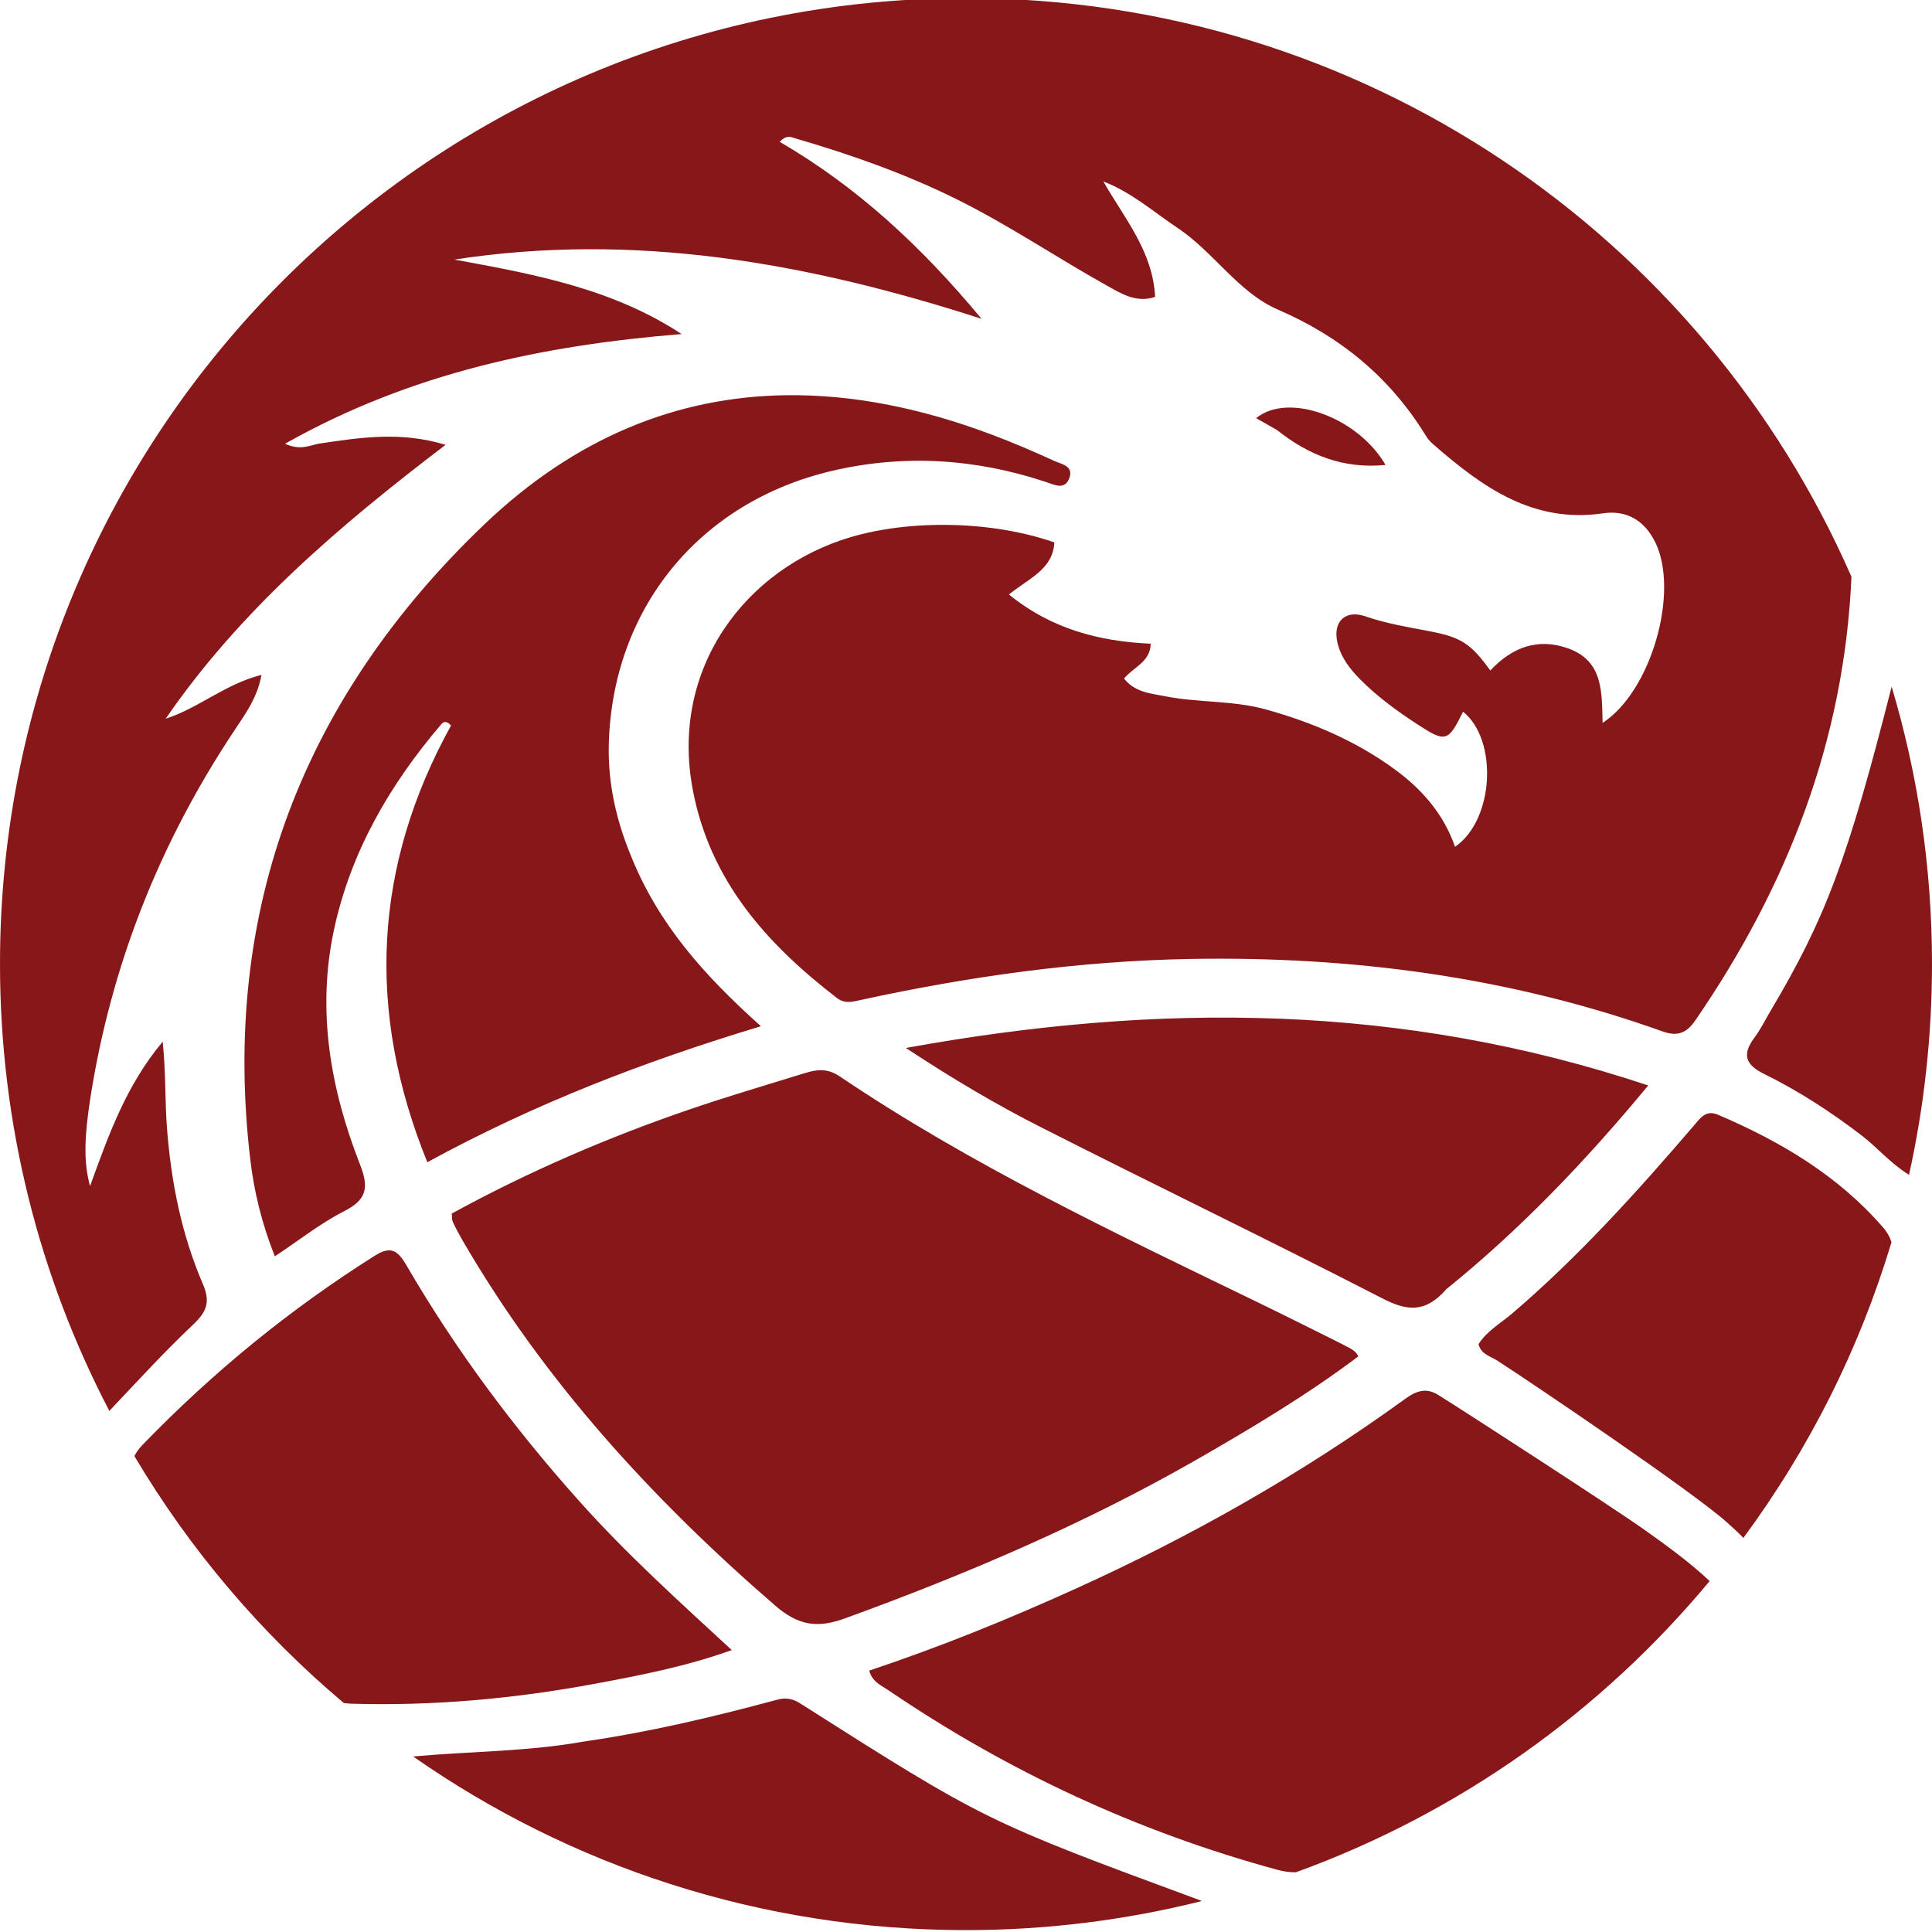
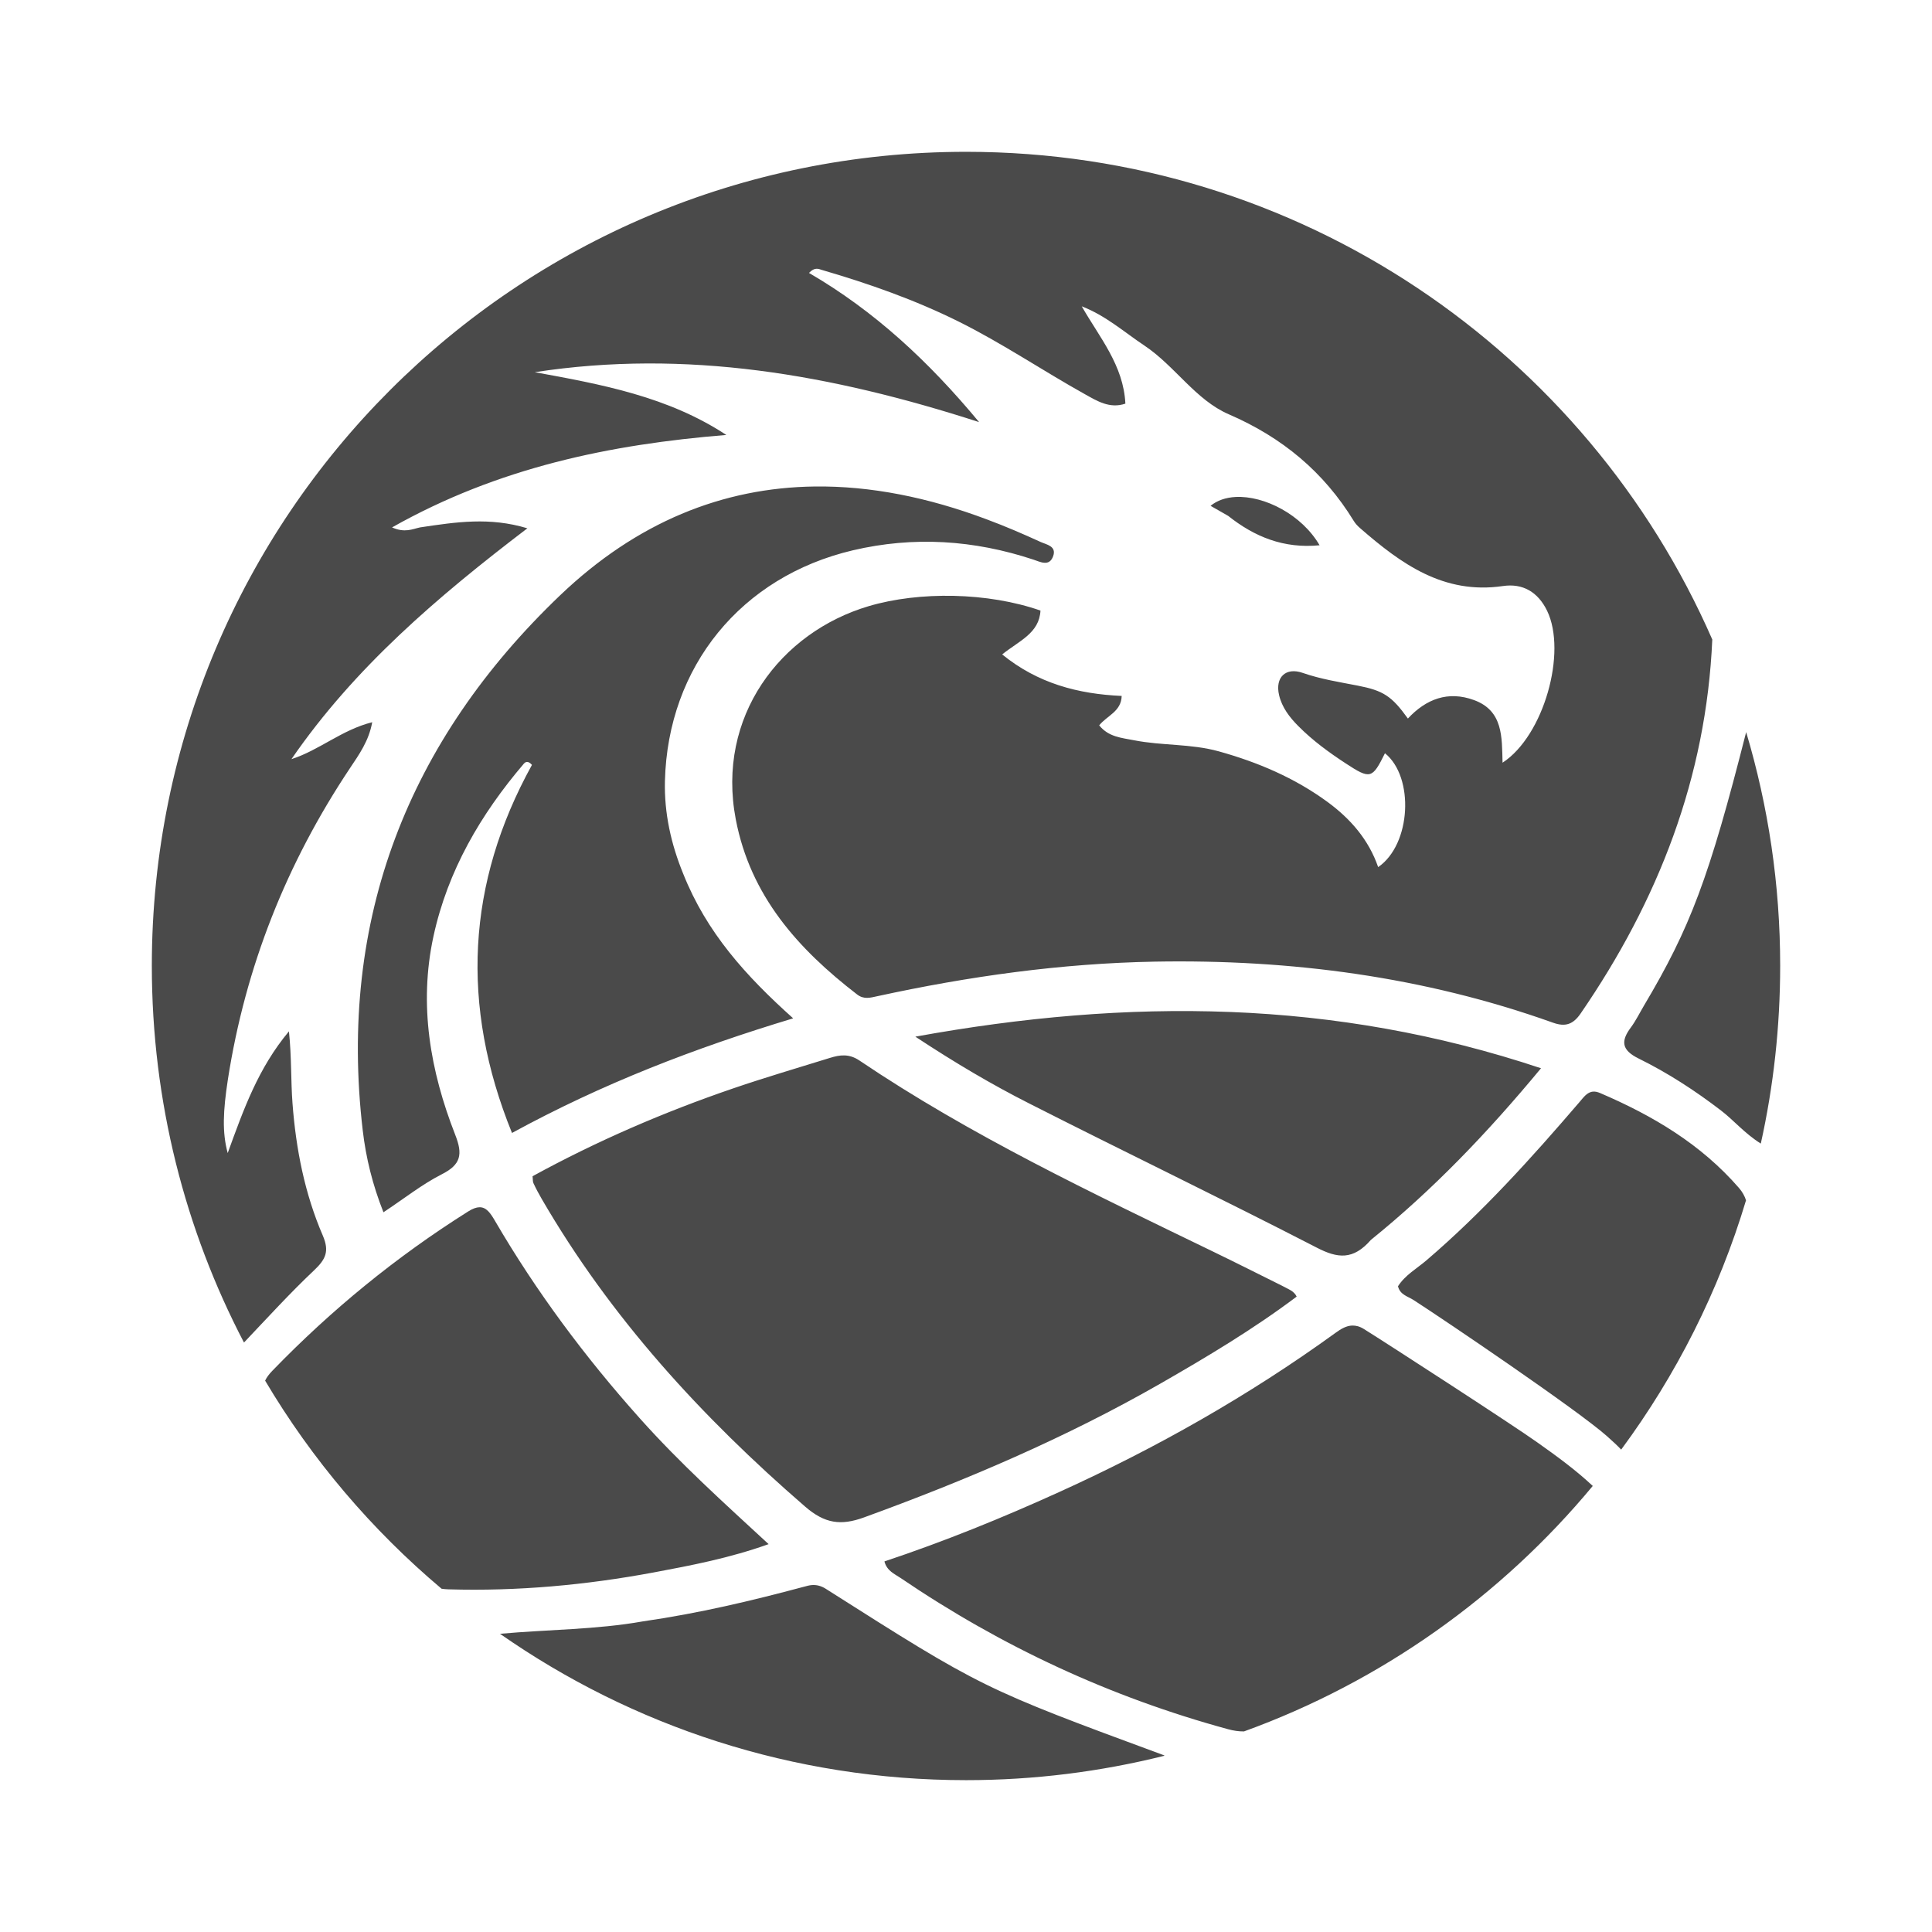
- <svg xmlns="http://www.w3.org/2000/svg" viewBox="0 0 214.5 209.917" width="22" height="22" version="1.1" id="svg2" xml:space="preserve">
-   <defs id="defs2" />
-   <style id="style1">
- 		.s0 { fill: #888888 } 
- 		.s1 { fill: #cc0000 } 
- 	</style>
-   <path id="path11" style="baseline-shift:baseline;display:inline;overflow:visible;vector-effect:none;fill:#88171a;fill-opacity:1;stroke-width:1.007;stroke-linecap:round;stroke-linejoin:round;paint-order:markers fill stroke;enable-background:accumulate;stop-color:#000000" d="M 107.26,-2.5 C 47.977,-2.5 1.5367432e-7,45.435 1.5367432e-7,104.721 1.5367432e-7,122.631 4.393,139.52 12.139,154.353 c 3.133,-3.301 6.069,-6.527 9.235,-9.514 1.521,-1.439 2.043,-2.495 1.15,-4.572 -2.384,-5.531 -3.542,-11.397 -3.994,-17.432 -0.226,-2.992 -0.108,-6.021 -0.468,-9.475 -4.058,4.863 -5.96,10.243 -8.066,16.032 -0.75,-2.735 -0.607,-5.567 0.019,-9.67 2.312,-14.877 7.732,-28.501 16.074,-41.013 1.192,-1.789 2.5,-3.592 2.942,-6.07 -3.997,0.997 -6.96,3.682 -10.638,4.864 8.301,-12.06 19.241,-21.393 31.077,-30.409 -4.962,-1.501 -9.347,-0.836 -14.145,-0.117 -0.997,0.216 -1.998,0.751 -3.682,0 C 45.656,39.07 60.378,36.041 75.676,34.797 67.991,29.738 59.229,28.132 50.444,26.528 70.376,23.464 89.536,26.822 108.974,33.104 102.296,25.064 95.188,18.471 86.568,13.454 c 0.771,-0.812 1.263,-0.523 1.715,-0.389 6.164,1.799 12.21,3.922 17.984,6.79 5.753,2.858 11.069,6.466 16.678,9.592 1.572,0.874 3.235,1.925 5.3,1.226 -0.247,-5.069 -3.416,-8.729 -5.748,-12.821 3.164,1.223 5.59,3.397 8.261,5.175 4.007,2.673 6.729,7.155 11.106,9.047 7.038,3.043 12.498,7.58 16.464,14.047 0.216,0.36 0.519,0.676 0.838,0.953 5.384,4.688 11.004,8.768 18.802,7.627 2.62,-0.391 4.624,0.782 5.826,3.249 2.651,5.47 -0.419,16.473 -5.865,20.02 -0.092,-3.362 0.092,-6.841 -3.76,-8.249 -3.421,-1.254 -6.316,-0.138 -8.709,2.432 -2.137,-2.971 -3.234,-3.681 -6.625,-4.339 -2.435,-0.473 -4.866,-0.851 -7.229,-1.673 -2.229,-0.781 -3.662,0.574 -3.117,2.918 0.38,1.635 1.391,2.943 2.552,4.105 1.88,1.892 4.016,3.453 6.235,4.903 3.236,2.118 3.489,2.04 5.163,-1.342 3.884,3.125 3.47,12.009 -0.896,15 -1.253,-3.629 -3.653,-6.37 -6.664,-8.58 -4.336,-3.177 -9.172,-5.234 -14.34,-6.673 -3.678,-1.018 -7.476,-0.729 -11.164,-1.459 -1.613,-0.319 -3.356,-0.423 -4.579,-1.965 1.038,-1.285 2.91,-1.815 2.962,-3.872 -5.743,-0.257 -11.038,-1.643 -15.743,-5.467 2.26,-1.82 4.882,-2.787 5.046,-5.778 -6.914,-2.416 -15.953,-2.558 -22.621,-0.584 -11.63,3.444 -20.105,14.554 -17.516,28.094 1.932,10.086 8.2,17.061 15.977,23.055 0.884,0.689 1.734,0.439 2.669,0.233 12.051,-2.622 24.213,-4.326 36.552,-4.553 17.918,-0.319 35.479,1.98 52.432,8.035 1.675,0.607 2.687,0.213 3.663,-1.206 C 198.435,96.138 204.762,79.927 205.557,61.743 189.004,23.895 151.251,-2.5 107.26,-2.5 Z M 87.347,41.587 C 75.196,41.733 63.864,46.281 53.757,55.945 33.835,74.996 24.507,98.542 27.784,126.414 c 0.421,3.619 1.3,7.18 2.728,10.778 2.682,-1.768 5.036,-3.653 7.677,-5 2.548,-1.285 2.79,-2.634 1.773,-5.214 -3.288,-8.41 -4.816,-17.113 -2.864,-26.129 1.88,-8.657 6.213,-16.071 11.905,-22.744 0.226,-0.257 0.558,-0.42 1.072,0.156 C 41.475,93.837 40.622,109.945 47.444,126.745 59.372,120.237 71.507,115.564 84.483,111.647 78.216,106.034 73.078,100.33 70.006,92.619 68.393,88.692 67.487,84.607 67.59,80.382 67.97,65.299 77.621,53.456 92.354,49.992 c 8.014,-1.881 15.952,-1.365 23.771,1.226 0.914,0.298 2.107,0.972 2.611,-0.467 0.462,-1.306 -0.876,-1.509 -1.637,-1.848 -2.332,-1.069 -4.688,-2.082 -7.092,-2.977 -7.775,-2.926 -15.369,-4.427 -22.66,-4.339 z m 55.413,1.381 c -1.267,0.066 -2.42,0.445 -3.293,1.167 0.688,0.401 1.353,0.758 2.319,1.323 3.483,2.766 7.325,4.334 12.041,3.872 -2.327,-4.017 -7.266,-6.561 -11.067,-6.362 z m 67.259,30.974 c -4.884,19.216 -7.357,25.764 -13.463,36.032 -0.565,0.956 -1.057,1.966 -1.715,2.86 -1.377,1.84 -1.216,3.005 1.013,4.105 3.842,1.892 7.452,4.237 10.853,6.848 1.695,1.294 3.065,2.987 5.241,4.358 1.671,-7.528 2.552,-15.389 2.552,-23.425 0,-10.708 -1.568,-21.026 -4.481,-30.779 z m -67.921,36.869 c -13.681,-0.54 -27.466,0.694 -41.521,3.249 5.322,3.506 10.091,6.315 15.022,8.813 12.575,6.385 25.304,12.513 37.838,18.969 2.774,1.439 4.808,1.672 7.151,-1.012 8.116,-6.559 15.297,-14.023 22.407,-22.608 -13.639,-4.549 -27.216,-6.873 -40.897,-7.413 z m -50.853,5.72 c -0.637,-0.022 -1.261,0.125 -1.929,0.331 -4.243,1.316 -8.511,2.569 -12.723,4.008 -9.134,3.125 -17.974,6.939 -26.44,11.576 0.051,0.422 0.014,0.699 0.117,0.914 0.322,0.699 0.688,1.378 1.072,2.043 9.082,15.658 21.097,28.773 34.721,40.565 2.589,2.241 4.703,2.531 7.755,1.42 13.449,-4.894 26.565,-10.483 39.007,-17.607 6.144,-3.526 12.241,-7.161 17.984,-11.479 -0.37,-0.771 -1.065,-0.946 -1.948,-1.44 -3.062,-1.522 -6.114,-3.062 -9.196,-4.553 -15.863,-7.69 -31.808,-15.227 -46.469,-25.117 -0.668,-0.447 -1.311,-0.64 -1.948,-0.661 z m 98.628,4.767 c -0.798,0.05 -1.265,0.749 -1.812,1.381 -6.298,7.341 -12.77,14.525 -20.146,20.837 -1.284,1.1 -2.815,1.944 -3.76,3.424 0.267,1.121 1.286,1.326 2.046,1.809 4.315,2.786 21.632,14.515 25.485,17.938 0.775,0.687 1.387,1.26 1.87,1.77 7.243,-9.803 12.861,-20.875 16.445,-32.841 -0.174,-0.551 -0.478,-1.11 -0.935,-1.634 -5.003,-5.768 -11.362,-9.53 -18.276,-12.491 -0.352,-0.152 -0.65,-0.211 -0.916,-0.195 z M 43.157,136.531 c -0.411,0.008 -0.897,0.182 -1.5,0.564 -9.452,5.953 -18.03,12.963 -25.797,20.993 -0.429,0.444 -0.741,0.867 -0.935,1.284 6.166,10.404 14.046,19.664 23.244,27.413 0.286,0.04 0.586,0.07 0.896,0.078 9.092,0.267 18.097,-0.563 27.005,-2.218 4.993,-0.936 10,-1.885 15.178,-3.736 -5.887,-5.439 -11.608,-10.572 -16.971,-16.576 -7.202,-8.06 -13.63,-16.677 -19.075,-26.012 -0.6,-1.032 -1.141,-1.807 -2.046,-1.79 z M 158.133,152.115 c -0.785,0.023 -1.489,0.439 -2.221,0.973 -11.404,8.256 -23.604,15.165 -36.416,20.973 -7.469,3.393 -15.07,6.483 -22.991,9.125 0.329,1.254 1.333,1.644 2.124,2.179 13.284,9.027 27.634,15.697 43.138,19.923 0.732,0.202 1.43,0.301 2.104,0.292 18.089,-6.556 33.894,-17.819 45.943,-32.336 -2.268,-2.125 -4.77,-3.943 -7.307,-5.739 -3.154,-2.252 -19.588,-12.906 -22.855,-14.942 -0.547,-0.339 -1.049,-0.461 -1.52,-0.447 z m -71.156,34.184 c -0.352,0.02 -0.725,0.129 -1.111,0.233 -6.842,1.83 -13.71,3.473 -21.179,4.553 -6.148,1.093 -12.424,1.061 -18.822,1.634 C 63.252,204.866 84.415,212 107.26,212 c 8.982,0 17.696,-1.117 26.031,-3.191 0.04,-0.01 0.077,-0.048 0.117,-0.058 -24.01,-8.862 -24.018,-8.867 -44.638,-21.966 -0.636,-0.398 -1.205,-0.519 -1.793,-0.486 z" />
+ <svg xmlns="http://www.w3.org/2000/svg" viewBox="-20 -20 254.5 249.92" width="22" height="22">
+   <path fill="#4a4a4a" d="M 107.26,-2.292 C 47.977,-2.292 0,45.644 0,104.929 c 0,17.911 4.393,34.799 12.139,49.632 3.133,-3.301 6.069,-6.527 9.235,-9.514 1.521,-1.439 2.043,-2.495 1.15,-4.572 -2.384,-5.531 -3.542,-11.397 -3.994,-17.432 -0.226,-2.992 -0.108,-6.021 -0.468,-9.475 -4.058,4.863 -5.96,10.243 -8.066,16.032 -0.75,-2.735 -0.607,-5.567 0.019,-9.67 2.312,-14.877 7.732,-28.501 16.074,-41.013 1.192,-1.789 2.5,-3.592 2.942,-6.07 -3.997,0.997 -6.96,3.682 -10.638,4.864 8.301,-12.06 19.241,-21.393 31.077,-30.409 -4.962,-1.501 -9.347,-0.836 -14.145,-0.117 -0.997,0.216 -1.998,0.751 -3.682,0 14.014,-7.906 28.736,-10.935 44.034,-12.179 -7.685,-5.058 -16.448,-6.665 -25.232,-8.269 19.932,-3.064 39.092,0.294 58.53,6.576 -6.678,-8.04 -13.787,-14.633 -22.407,-19.65 0.771,-0.812 1.263,-0.523 1.715,-0.389 6.164,1.799 12.21,3.922 17.984,6.79 5.753,2.858 11.069,6.466 16.678,9.592 1.572,0.874 3.235,1.925 5.3,1.226 -0.247,-5.069 -3.416,-8.729 -5.748,-12.821 3.164,1.223 5.59,3.397 8.261,5.175 4.007,2.673 6.729,7.155 11.106,9.047 7.038,3.043 12.498,7.58 16.464,14.047 0.216,0.36 0.519,0.676 0.838,0.953 5.384,4.688 11.004,8.768 18.802,7.627 2.62,-0.391 4.624,0.782 5.826,3.249 2.651,5.47 -0.419,16.473 -5.865,20.02 -0.092,-3.362 0.092,-6.841 -3.76,-8.249 -3.421,-1.254 -6.316,-0.138 -8.709,2.432 -2.137,-2.971 -3.234,-3.681 -6.625,-4.339 -2.435,-0.473 -4.866,-0.851 -7.229,-1.673 -2.229,-0.781 -3.662,0.574 -3.117,2.918 0.38,1.635 1.391,2.943 2.552,4.105 1.88,1.892 4.016,3.453 6.235,4.903 3.236,2.118 3.489,2.04 5.163,-1.342 3.884,3.125 3.47,12.009 -0.896,15 -1.253,-3.629 -3.653,-6.37 -6.664,-8.58 -4.336,-3.177 -9.172,-5.234 -14.34,-6.673 -3.678,-1.018 -7.476,-0.729 -11.164,-1.459 -1.613,-0.319 -3.356,-0.423 -4.579,-1.965 1.038,-1.285 2.91,-1.815 2.962,-3.872 -5.743,-0.257 -11.038,-1.643 -15.743,-5.467 2.26,-1.82 4.882,-2.787 5.046,-5.778 -6.914,-2.416 -15.953,-2.558 -22.621,-0.584 -11.63,3.444 -20.105,14.554 -17.516,28.094 1.932,10.086 8.2,17.061 15.977,23.055 0.884,0.689 1.734,0.439 2.669,0.233 12.051,-2.622 24.213,-4.326 36.552,-4.553 17.918,-0.319 35.479,1.98 52.432,8.035 1.675,0.607 2.687,0.213 3.663,-1.206 C 198.435,96.346 204.762,80.136 205.557,61.951 189.004,24.103 151.251,-2.292 107.26,-2.292 Z M 87.347,41.795 C 75.196,41.942 63.864,46.489 53.757,56.154 33.835,75.204 24.507,98.75 27.784,126.622 c 0.421,3.619 1.3,7.18 2.728,10.778 2.682,-1.768 5.036,-3.653 7.677,-5 2.548,-1.285 2.79,-2.634 1.773,-5.214 -3.288,-8.41 -4.816,-17.113 -2.864,-26.129 1.88,-8.657 6.213,-16.071 11.905,-22.744 0.226,-0.257 0.558,-0.42 1.072,0.156 C 41.475,94.045 40.622,110.154 47.444,126.953 59.372,120.445 71.507,115.772 84.483,111.855 78.216,106.242 73.078,100.538 70.006,92.828 68.393,88.9 67.487,84.815 67.59,80.59 67.97,65.508 77.621,53.665 92.354,50.2 c 8.014,-1.881 15.952,-1.365 23.771,1.226 0.914,0.298 2.107,0.972 2.611,-0.467 0.462,-1.306 -0.876,-1.509 -1.637,-1.848 -2.332,-1.069 -4.688,-2.082 -7.092,-2.977 -7.775,-2.926 -15.369,-4.427 -22.66,-4.339 z m 55.413,1.381 c -1.267,0.066 -2.42,0.445 -3.293,1.167 0.688,0.401 1.353,0.758 2.319,1.323 3.483,2.766 7.325,4.334 12.041,3.872 -2.327,-4.017 -7.266,-6.561 -11.067,-6.362 z m 67.259,30.974 c -4.884,19.216 -7.357,25.764 -13.463,36.032 -0.565,0.956 -1.057,1.966 -1.715,2.86 -1.377,1.84 -1.216,3.005 1.013,4.105 3.842,1.892 7.452,4.237 10.853,6.848 1.695,1.294 3.065,2.987 5.241,4.358 1.671,-7.528 2.552,-15.389 2.552,-23.425 0,-10.708 -1.568,-21.026 -4.481,-30.779 z m -67.921,36.869 c -13.681,-0.54 -27.466,0.694 -41.521,3.249 5.322,3.506 10.091,6.315 15.022,8.813 12.575,6.385 25.304,12.513 37.838,18.969 2.774,1.439 4.808,1.672 7.151,-1.012 8.116,-6.559 15.297,-14.023 22.407,-22.608 -13.639,-4.549 -27.216,-6.873 -40.897,-7.413 z m -50.853,5.72 c -0.637,-0.022 -1.261,0.125 -1.929,0.331 -4.243,1.316 -8.511,2.569 -12.723,4.008 -9.134,3.125 -17.974,6.939 -26.44,11.576 0.051,0.422 0.014,0.699 0.117,0.914 0.322,0.699 0.688,1.378 1.072,2.043 9.082,15.658 21.097,28.773 34.721,40.565 2.589,2.241 4.703,2.531 7.755,1.42 13.449,-4.894 26.565,-10.483 39.007,-17.607 6.144,-3.526 12.241,-7.161 17.984,-11.479 -0.37,-0.771 -1.065,-0.946 -1.948,-1.44 -3.062,-1.522 -6.114,-3.062 -9.196,-4.553 -15.863,-7.69 -31.808,-15.227 -46.469,-25.117 -0.668,-0.447 -1.311,-0.64 -1.948,-0.661 z m 98.628,4.767 c -0.798,0.05 -1.265,0.749 -1.812,1.381 -6.298,7.341 -12.77,14.525 -20.146,20.837 -1.284,1.1 -2.815,1.944 -3.76,3.424 0.267,1.121 1.286,1.326 2.046,1.809 4.315,2.786 21.632,14.515 25.485,17.938 0.775,0.687 1.387,1.26 1.87,1.77 7.243,-9.803 12.861,-20.875 16.445,-32.841 -0.174,-0.551 -0.478,-1.11 -0.935,-1.634 -5.003,-5.768 -11.362,-9.53 -18.276,-12.491 -0.352,-0.152 -0.65,-0.211 -0.916,-0.195 z M 43.157,136.739 c -0.411,0.008 -0.897,0.182 -1.5,0.564 -9.452,5.953 -18.03,12.963 -25.797,20.993 -0.429,0.444 -0.741,0.867 -0.935,1.284 6.166,10.404 14.046,19.664 23.244,27.413 0.286,0.04 0.586,0.07 0.896,0.078 9.092,0.267 18.097,-0.563 27.005,-2.218 4.993,-0.936 10,-1.885 15.178,-3.736 -5.887,-5.439 -11.608,-10.572 -16.971,-16.576 -7.202,-8.06 -13.63,-16.677 -19.075,-26.012 -0.6,-1.032 -1.141,-1.807 -2.046,-1.79 z m 114.975,15.584 c -0.785,0.023 -1.489,0.439 -2.221,0.973 -11.404,8.256 -23.604,15.165 -36.416,20.973 -7.469,3.393 -15.07,6.483 -22.991,9.125 0.329,1.254 1.333,1.644 2.124,2.179 13.284,9.027 27.634,15.697 43.138,19.923 0.732,0.202 1.43,0.301 2.104,0.292 18.089,-6.556 33.894,-17.819 45.943,-32.336 -2.268,-2.125 -4.77,-3.943 -7.307,-5.739 -3.154,-2.252 -19.588,-12.906 -22.855,-14.942 -0.547,-0.339 -1.049,-0.461 -1.52,-0.447 z m -71.156,34.184 c -0.352,0.02 -0.725,0.129 -1.111,0.233 -6.842,1.83 -13.71,3.473 -21.179,4.553 -6.148,1.093 -12.424,1.061 -18.822,1.634 17.387,12.146 38.55,19.281 61.394,19.281 8.982,0 17.696,-1.117 26.031,-3.191 0.04,-0.01 0.077,-0.048 0.117,-0.058 -24.01,-8.862 -24.018,-8.867 -44.638,-21.966 -0.636,-0.398 -1.205,-0.519 -1.793,-0.486 z" />
</svg>
